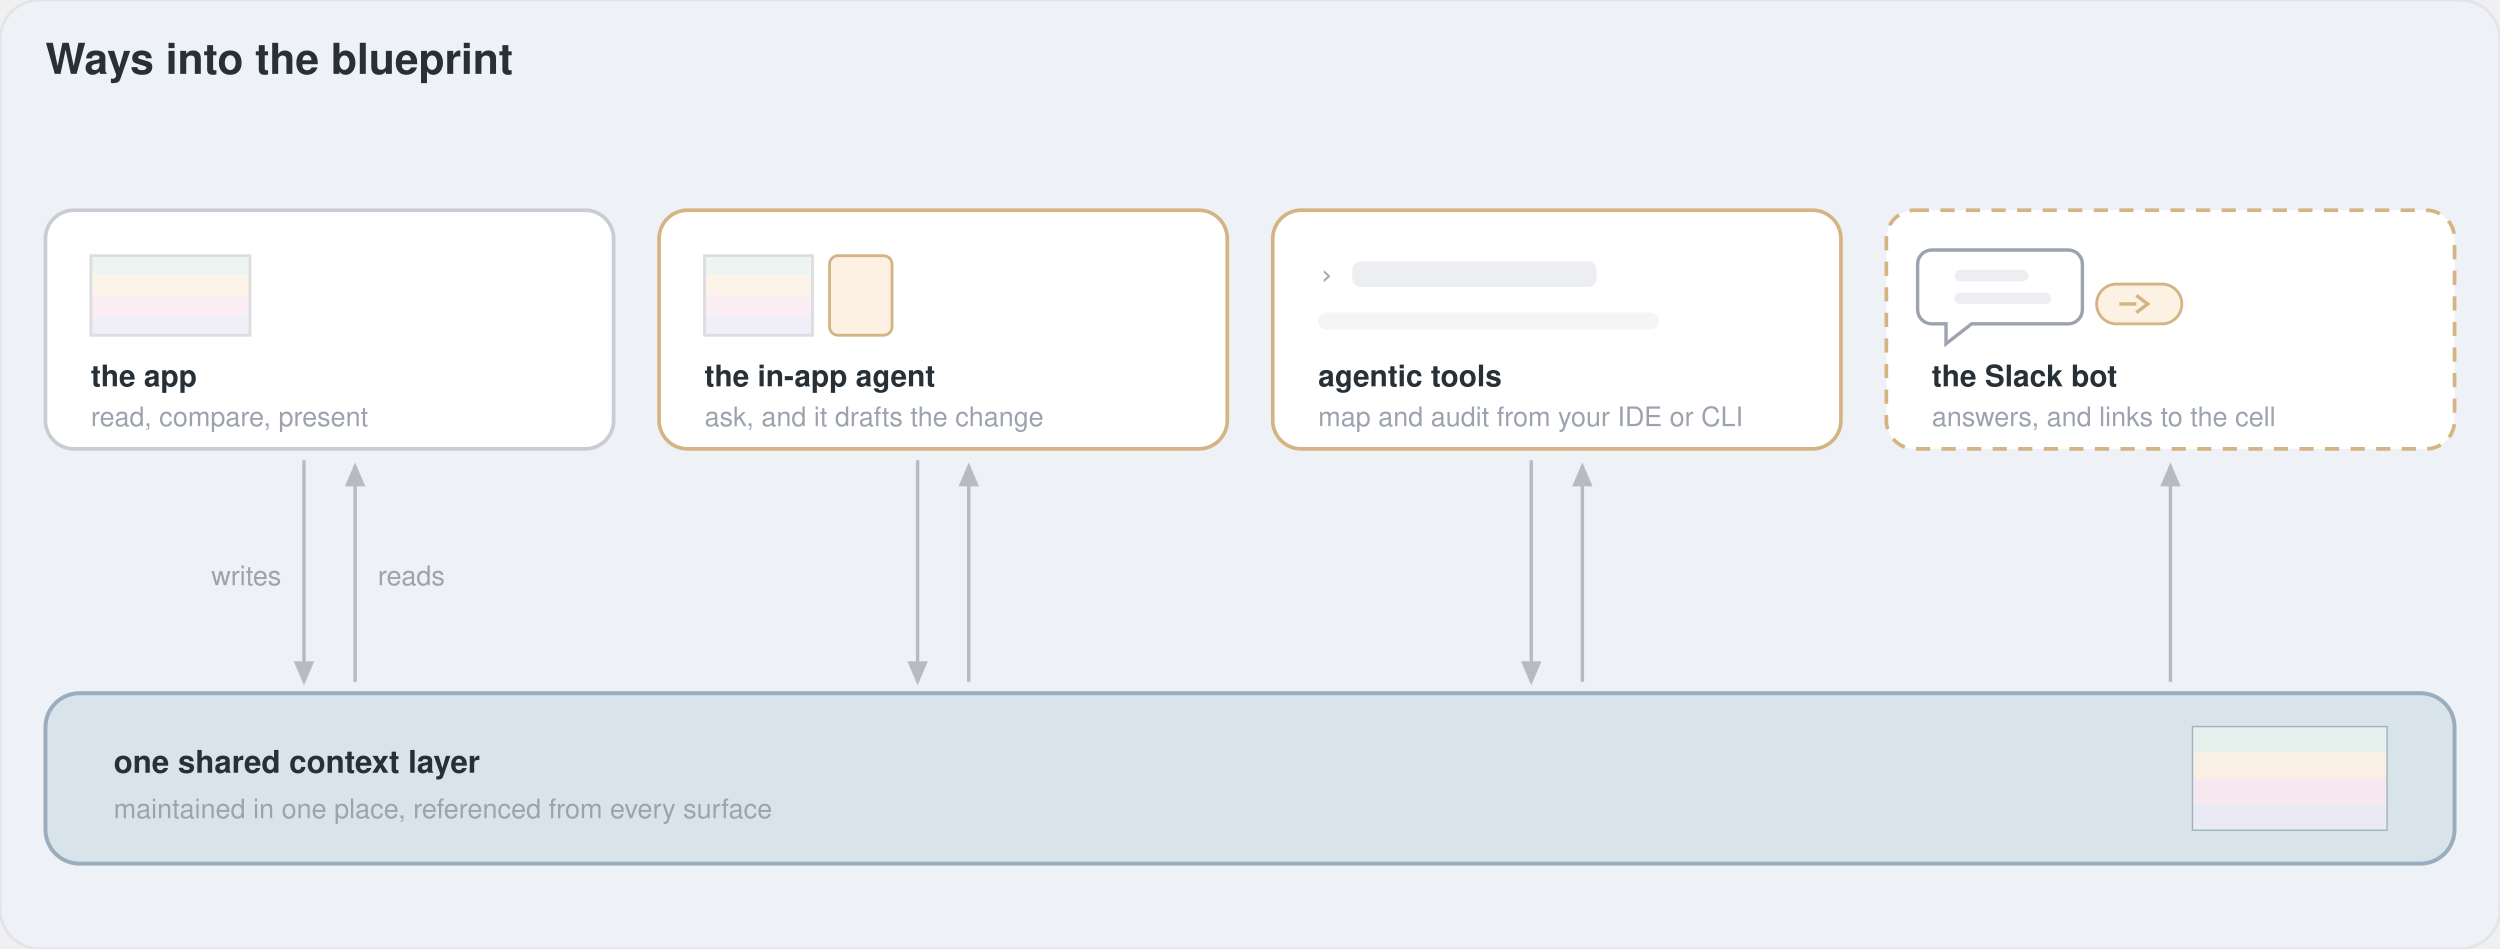
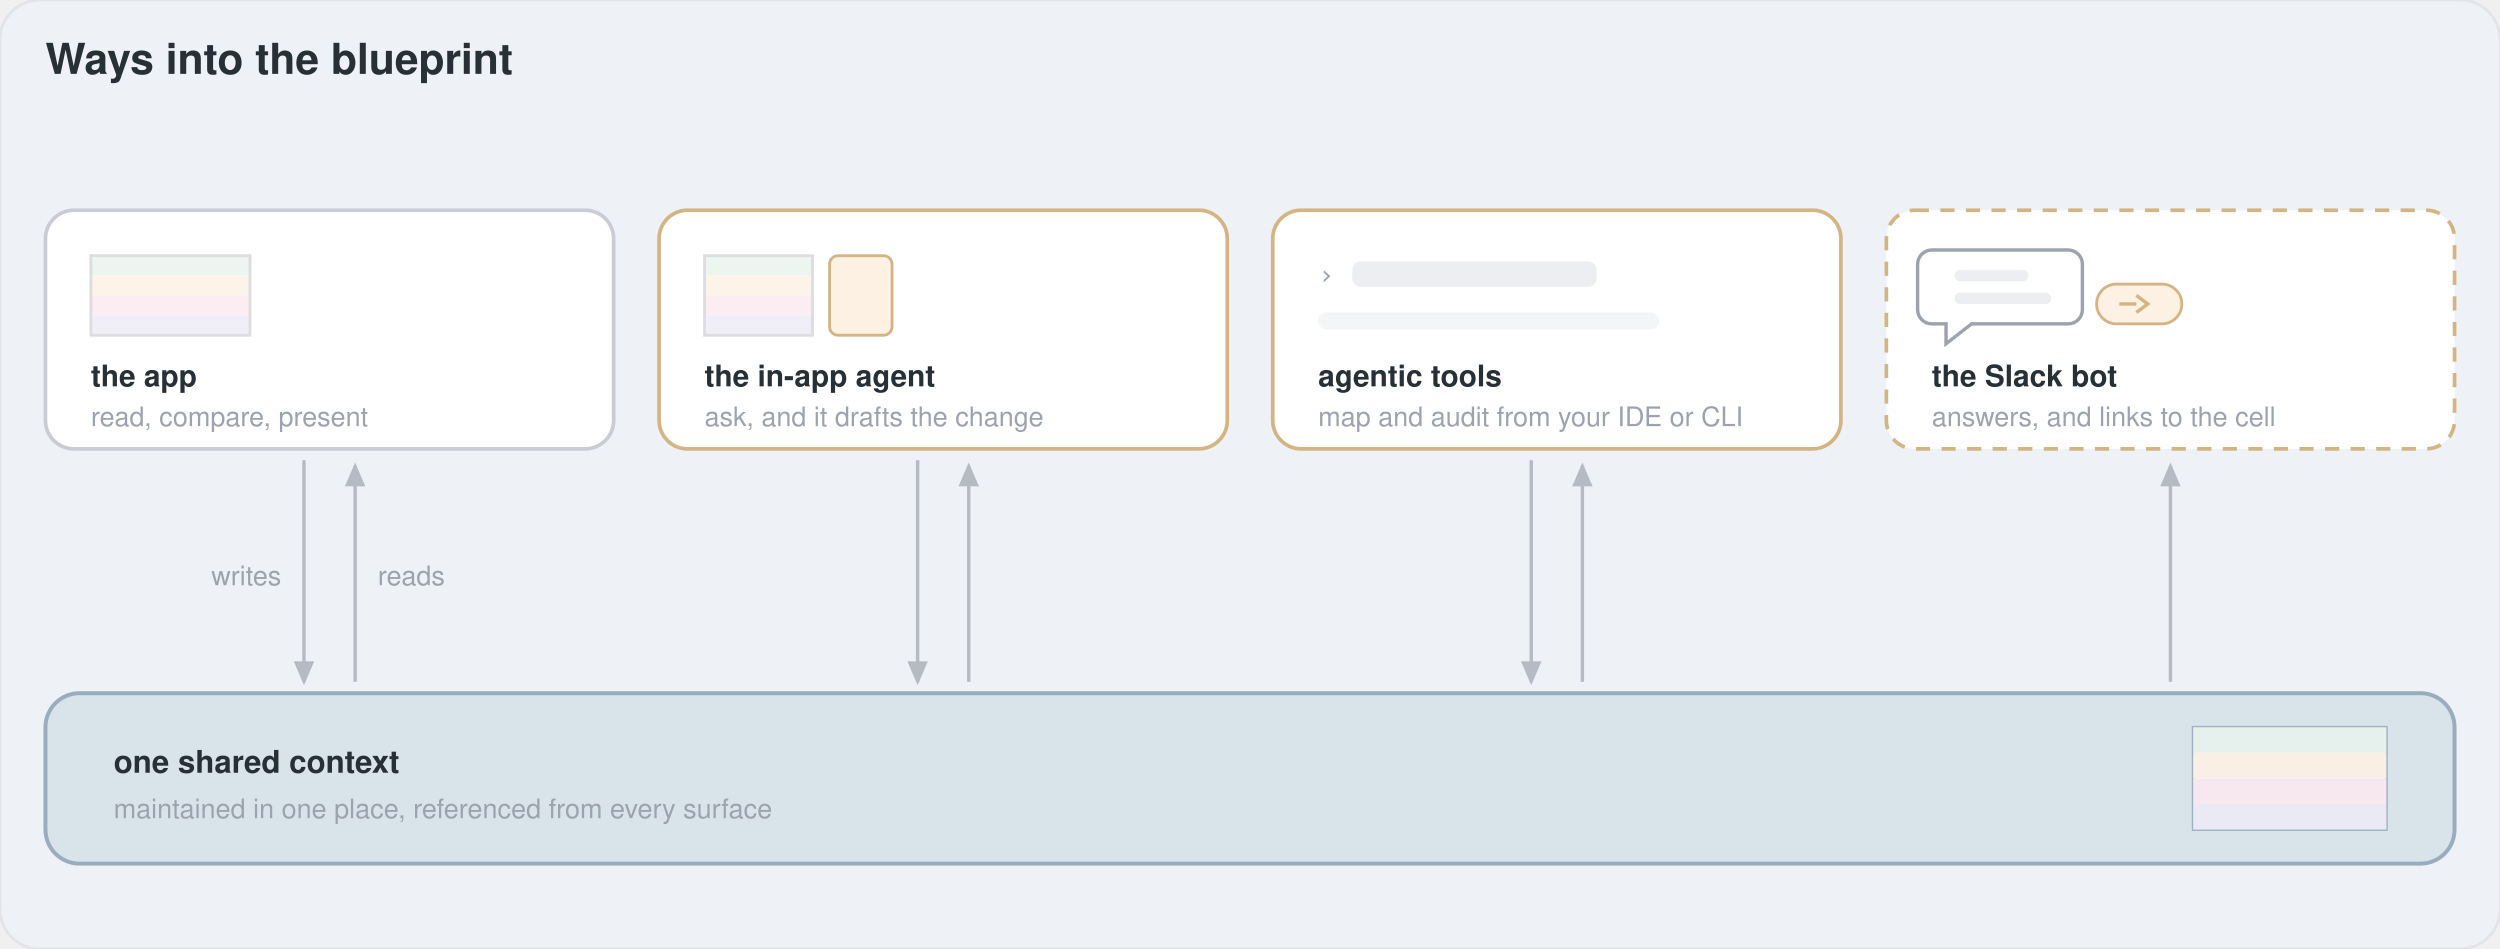
<svg xmlns="http://www.w3.org/2000/svg" viewBox="0 -44 880 334" font-family="-apple-system, 'Segoe UI', Helvetica, Arial, sans-serif">
  <style>
    .title { font-size: 11px; font-weight: 700; fill: #273036; }
    .chip { font-size: 10.5px; font-weight: 700; fill: #273036; }
    .sub { font-size: 9.5px; fill: #9ca3af; }
    .mono { font-family: ui-monospace, SFMono-Regular, Menlo, monospace; }
    .up { stroke: #b6bac2; stroke-width: 1.2; fill: none; marker-end: url(#triF); }
    .down { stroke: #b6bac2; stroke-width: 1.2; fill: none; marker-end: url(#triF); }
    .glyph { stroke: #9ca3af; stroke-width: 1.2; fill: none; }
  </style>
  <defs>
    <marker id="triF" markerWidth="8" markerHeight="8" refX="6" refY="3" orient="auto">
      <path d="M0,0 L7,3 L0,6 Z" fill="#b6bac2" />
    </marker>
  </defs>
  <rect x="0" y="-44" width="880" height="334" rx="14" fill="#eef1f5" stroke="#e2e4e9" />
  <text x="16" y="-18" font-size="15" font-weight="700" fill="#273036">Ways into the blueprint</text>
  <g>
    <rect x="16" y="30" width="200" height="84" rx="10" fill="#ffffff" stroke="#c9ccd4" stroke-width="1.3" />
    <g opacity="0.8">
      <rect x="32" y="46" width="56" height="7" fill="#e8f3ed" />
      <rect x="32" y="53" width="56" height="7" fill="#fdf1e3" />
      <rect x="32" y="60" width="56" height="7" fill="#fbe9f0" />
      <rect x="32" y="67" width="56" height="7" fill="#ecebf5" />
      <rect x="32" y="46" width="56" height="28" fill="none" stroke="#d4d4da" />
    </g>
    <text x="32" y="92" class="chip">the app</text>
    <text x="32" y="106" class="sub">read, compare, present</text>
  </g>
  <g>
    <rect x="232" y="30" width="200" height="84" rx="10" fill="#ffffff" stroke="#d4b483" stroke-width="1.3" />
    <g opacity="0.8">
      <rect x="248" y="46" width="38" height="7" fill="#e8f3ed" />
      <rect x="248" y="53" width="38" height="7" fill="#fdf1e3" />
      <rect x="248" y="60" width="38" height="7" fill="#fbe9f0" />
      <rect x="248" y="67" width="38" height="7" fill="#ecebf5" />
      <rect x="248" y="46" width="38" height="28" fill="none" stroke="#d4d4da" />
    </g>
    <rect x="292" y="46" width="22" height="28" rx="3" fill="#fdf1e3" stroke="#d4b483" />
    <text x="248" y="92" class="chip">the in-app agent</text>
    <text x="248" y="106" class="sub">ask, and it drafts the change</text>
  </g>
  <g>
    <rect x="448" y="30" width="200" height="84" rx="10" fill="#ffffff" stroke="#d4b483" stroke-width="1.3" />
    <text x="464" y="56" class="sub mono" font-size="9" fill="#8a8f98">›</text>
    <rect x="476" y="48" width="86" height="9" rx="3" fill="#eceef2" />
    <rect x="464" y="66" width="120" height="6" rx="3" fill="#f4f5f7" />
    <text x="464" y="92" class="chip">agentic tools</text>
    <text x="464" y="106" class="sub">map and audit from your IDE or CLI</text>
  </g>
  <g>
    <rect x="664" y="30" width="200" height="84" rx="10" fill="#ffffff" stroke="#d4b483" stroke-width="1.3" stroke-dasharray="5 4" />
    <path class="glyph" d="M680,44 h48 a5,5 0 0 1 5,5 v16 a5,5 0 0 1 -5,5 h-34 l-9,7 v-7 h-5 a5,5 0 0 1 -5,-5 v-16 a5,5 0 0 1 5,-5 z" />
    <rect x="688" y="51" width="26" height="4" rx="2" fill="#eceef2" />
    <rect x="688" y="59" width="34" height="4" rx="2" fill="#eceef2" />
    <rect x="738" y="56" width="30" height="14" rx="7" fill="#fdf1e3" stroke="#d4b483" />
    <path d="M746,63 h6 M752,60 l4,3 -4,3" fill="none" stroke="#d4b483" stroke-width="1.2" />
    <text x="680" y="92" class="chip">the Slack bot</text>
    <text x="680" y="106" class="sub">answers, and links to the cell</text>
  </g>
  <text x="99" y="162" class="sub" font-size="8" text-anchor="end" fill="#8a8f98">writes</text>
  <text x="133" y="162" class="sub" font-size="8" fill="#8a8f98">reads</text>
  <path class="down" d="M107,118 V196" />
  <path class="up" d="M125,196 V120" />
  <path class="down" d="M323,118 V196" />
  <path class="up" d="M341,196 V120" />
  <path class="down" d="M539,118 V196" />
  <path class="up" d="M557,196 V120" />
  <path class="up" d="M764,196 V120" />
  <rect x="16" y="200" width="848" height="60" rx="12" fill="#d9e4ea" stroke="#9aadbe" stroke-width="1.4" />
-   <text x="40" y="228" class="title" font-size="12">one shared context layer</text>
+   <text x="40" y="228" class="title" font-size="12">one shared context</text>
  <text x="40" y="244" class="sub" fill="#6b7280">maintained in one place, referenced from every surface</text>
  <g opacity="0.9">
    <rect x="772" y="212" width="68" height="36" fill="#ffffff" stroke="#9aadbe" />
    <rect x="772" y="212" width="68" height="9" fill="#e8f3ed" />
    <rect x="772" y="221" width="68" height="9" fill="#fdf1e3" />
    <rect x="772" y="230" width="68" height="9" fill="#fbe9f0" />
    <rect x="772" y="239" width="68" height="9" fill="#ecebf5" />
  </g>
</svg>
